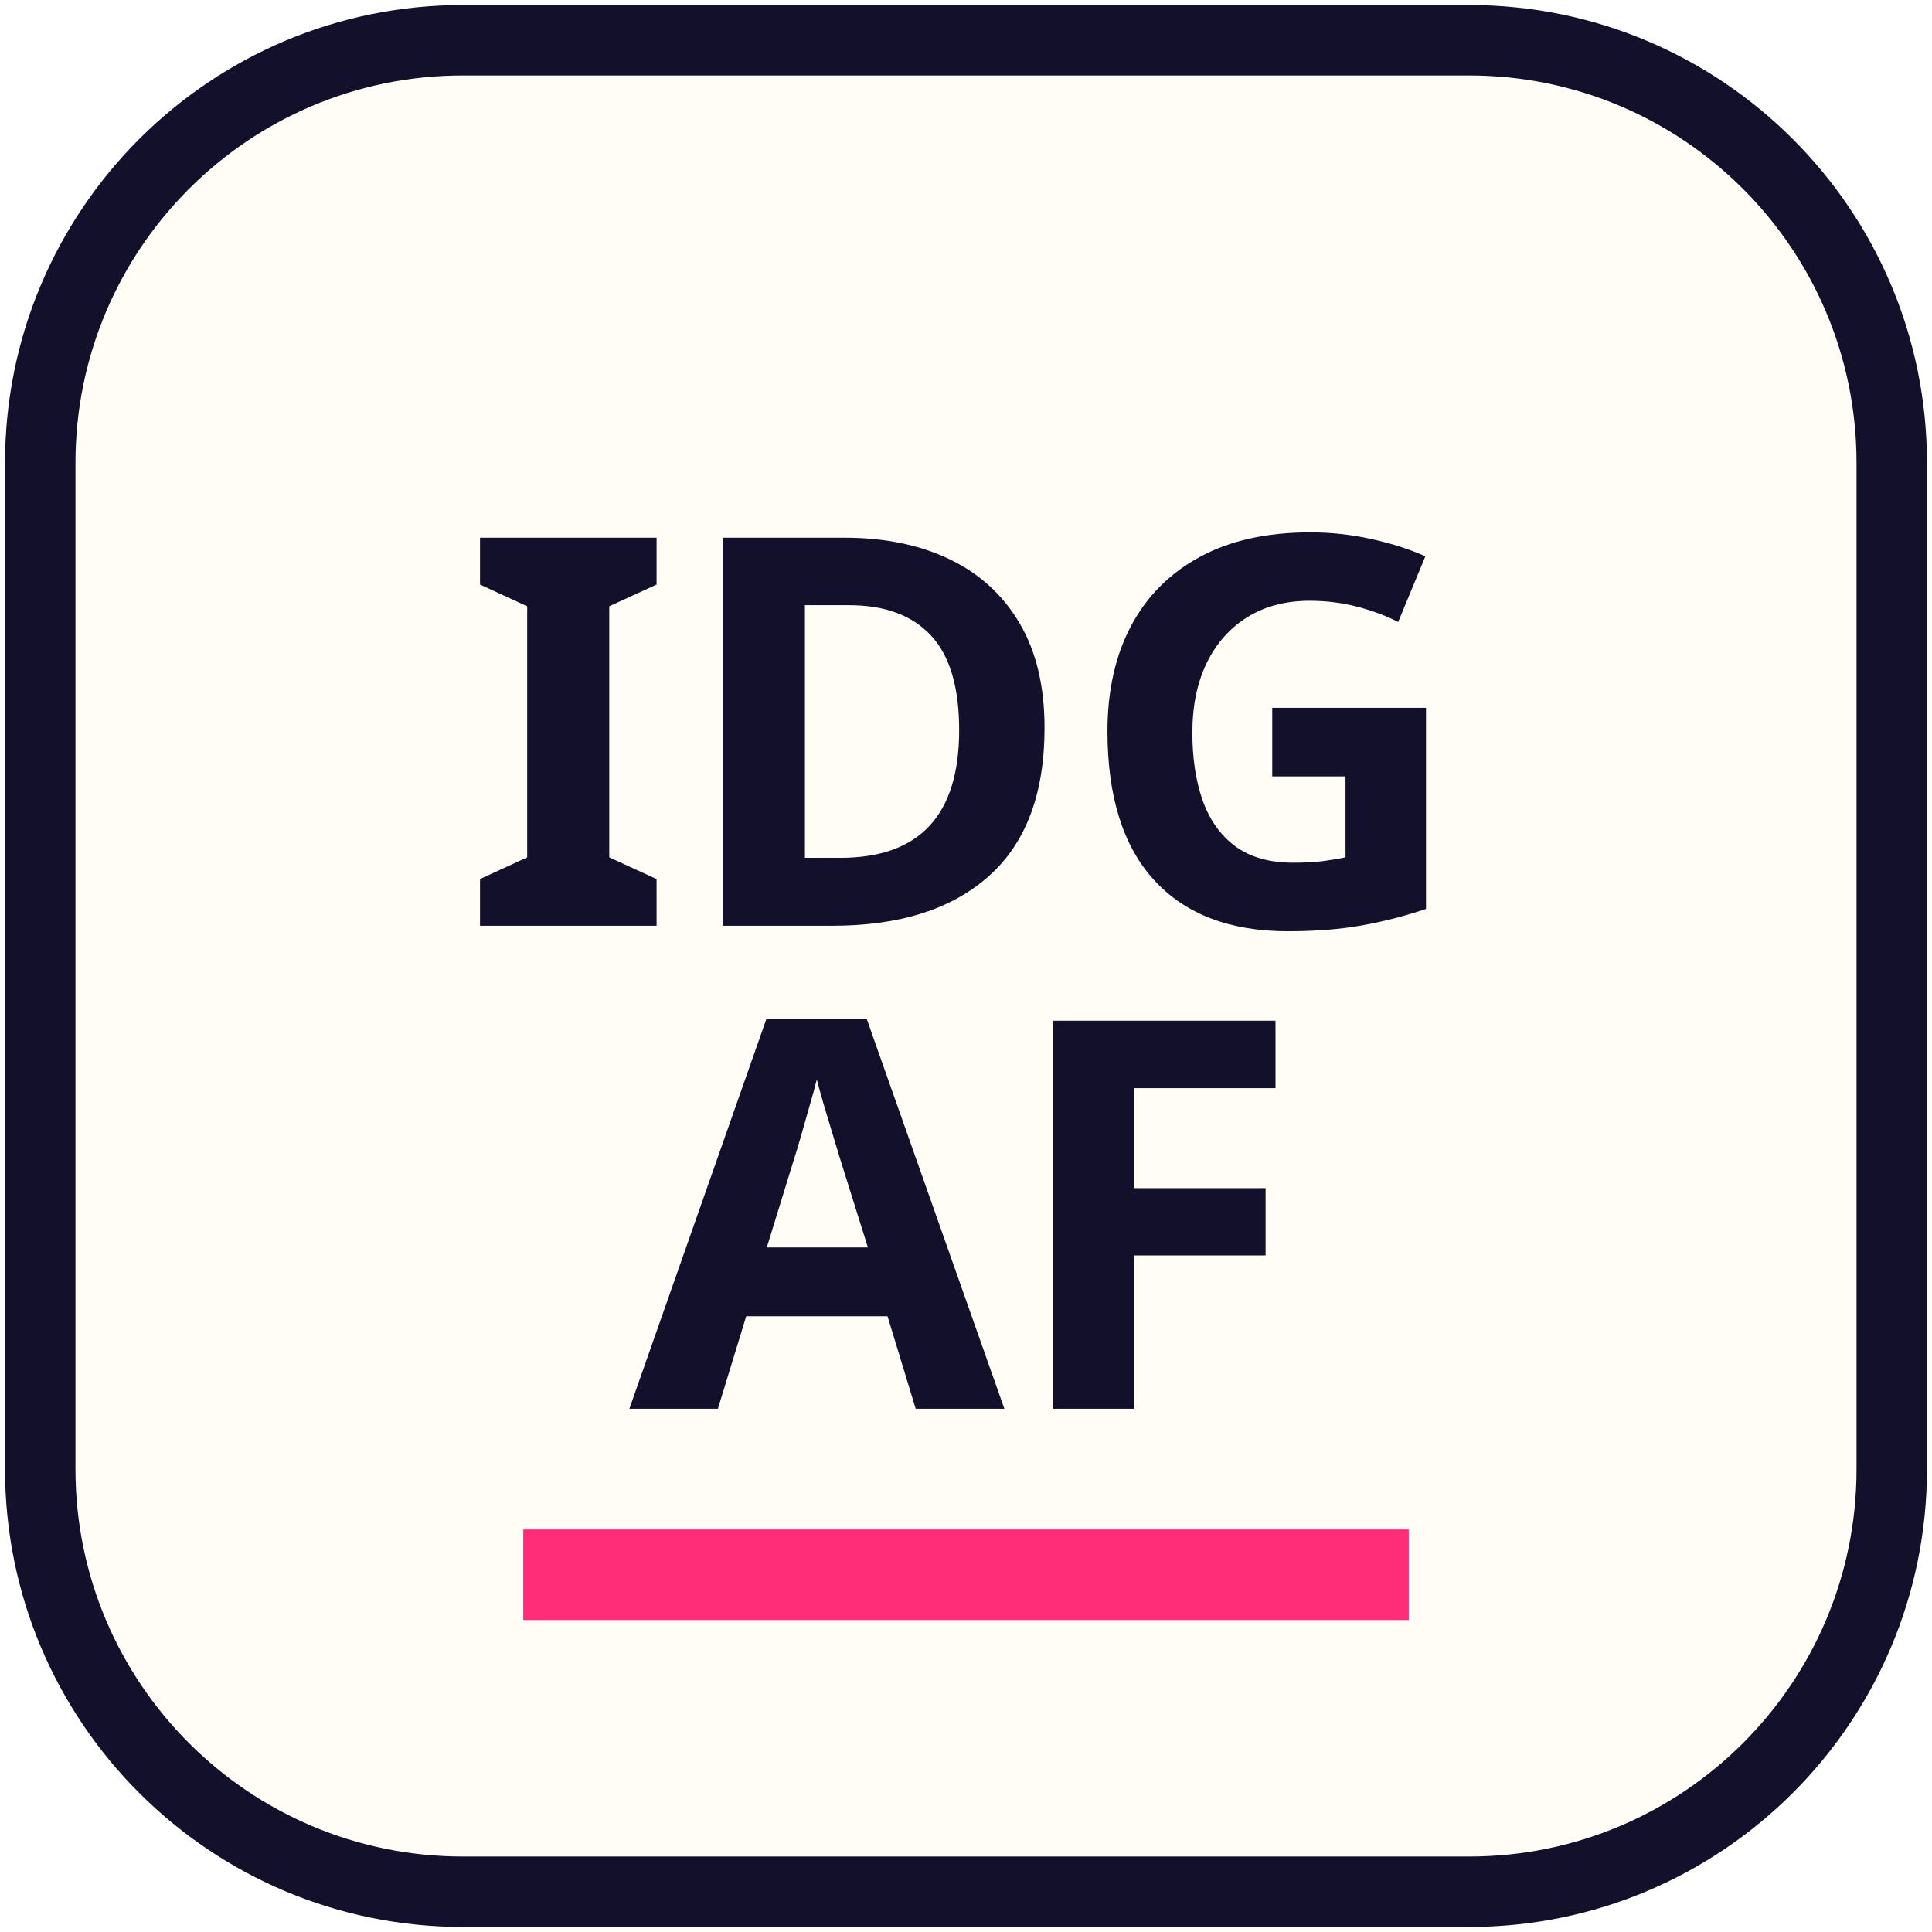
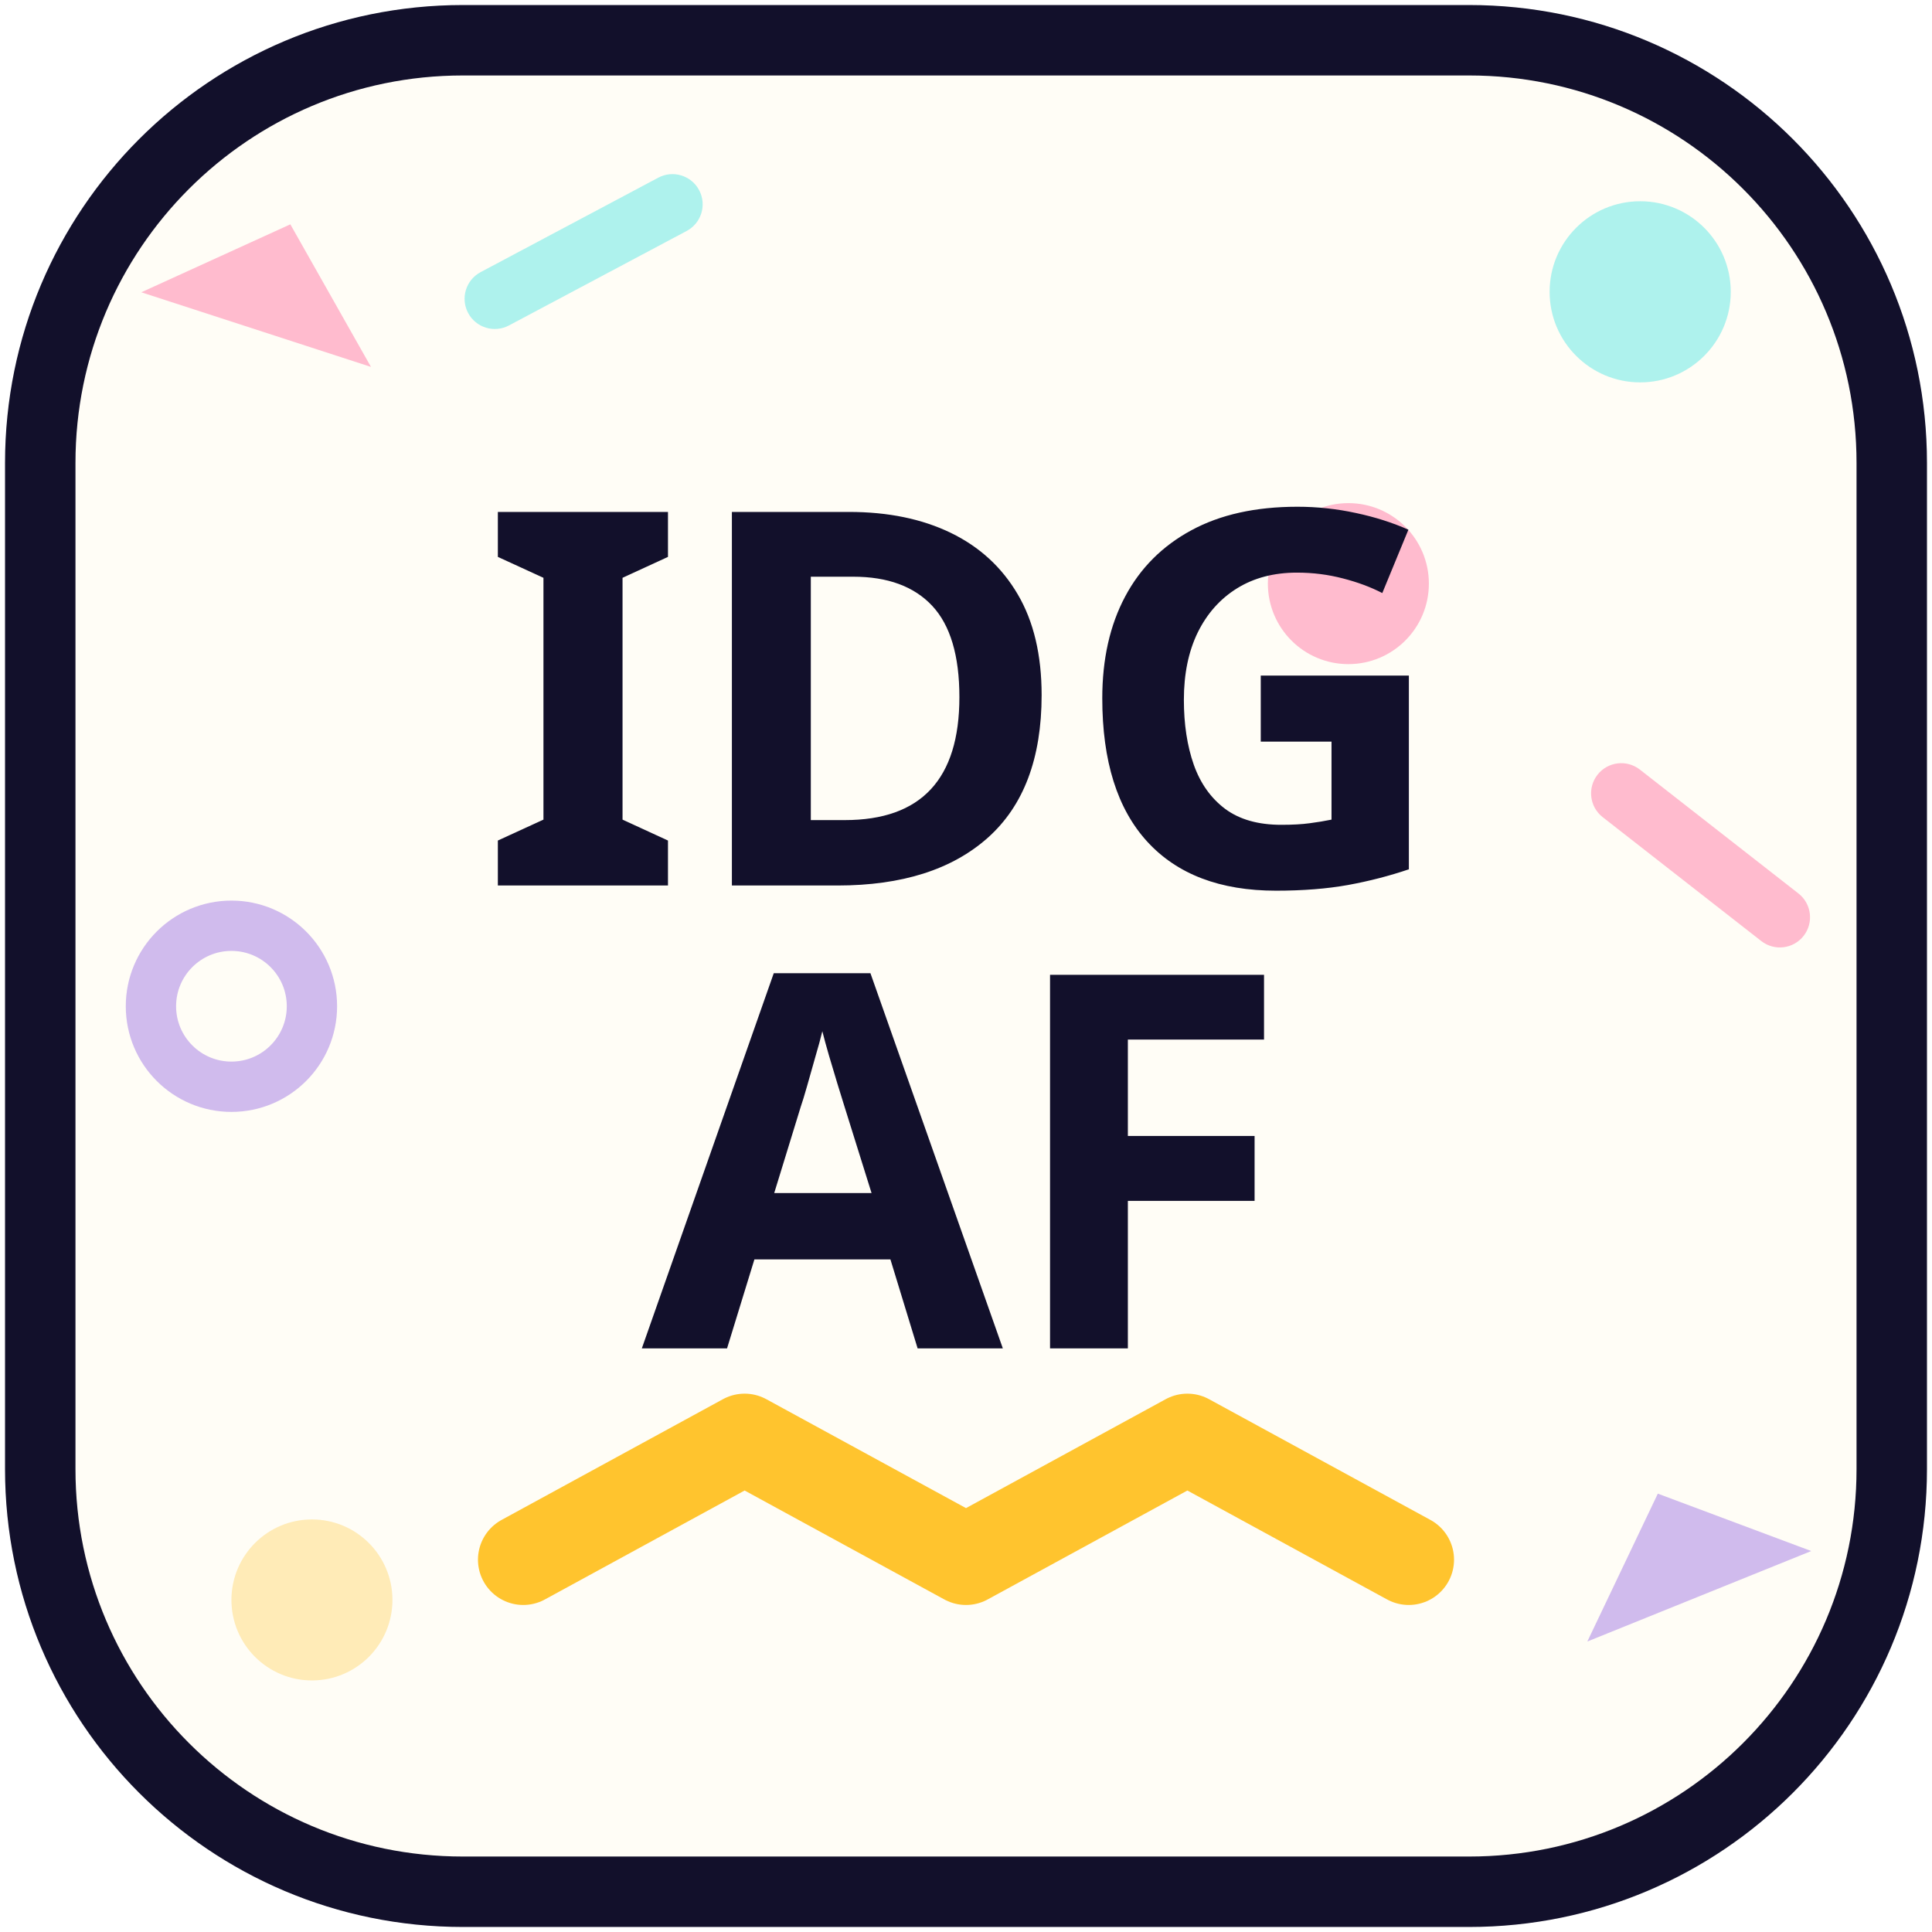
<svg xmlns="http://www.w3.org/2000/svg" viewBox="0 0 192 192" width="192" height="192">
  <rect x="4" y="4" width="184" height="184" rx="42" fill="#FFFDF6" stroke="#12102B" stroke-width="7" />
+   <g opacity="0.32">
+     <polygon points="27,22 39,33 15,33" fill="#FF2D78" transform="rotate(18 27 28)" />
+     <circle cx="163" cy="29" r="9" fill="#00D9D9" />
+     <circle cx="23" cy="100" r="8" fill="none" stroke="#6C2BD9" stroke-width="5" />
+     <rect x="156" y="82" width="26" height="6" rx="3" fill="#FF2D78" transform="rotate(38 169 85)" />
+     <polygon points="167,148 179,159 155,159" fill="#6C2BD9" transform="rotate(-22 167 154)" />
+     <circle cx="31" cy="159" r="8" fill="#FFC42E" />
+     <rect x="45" y="22" width="26" height="6" rx="3" fill="#00D9D9" transform="rotate(-28 58 25)" />
+     <circle cx="134" cy="58" r="8" fill="#FF2D78" />
+   </g>
  <g font-family="'Fredoka','SF Pro Rounded','Arial Black',system-ui,sans-serif" font-weight="900" text-anchor="middle" fill="#12102B">
-     <text x="96" y="92" font-size="54">IDG</text>
-     <text x="96" y="140" font-size="54">AF</text>
+     <text x="96" y="88" font-size="52">IDG</text>
+     <text x="96" y="134" font-size="52">AF</text>
  </g>
-   <rect x="52" y="152" width="88" height="9" fill="#FF2D78" />
+   <polyline points="52,155 74,143 96,155 118,143 140,155" fill="none" stroke="#FFC42E" stroke-width="9" stroke-linecap="round" stroke-linejoin="round" />
</svg>
